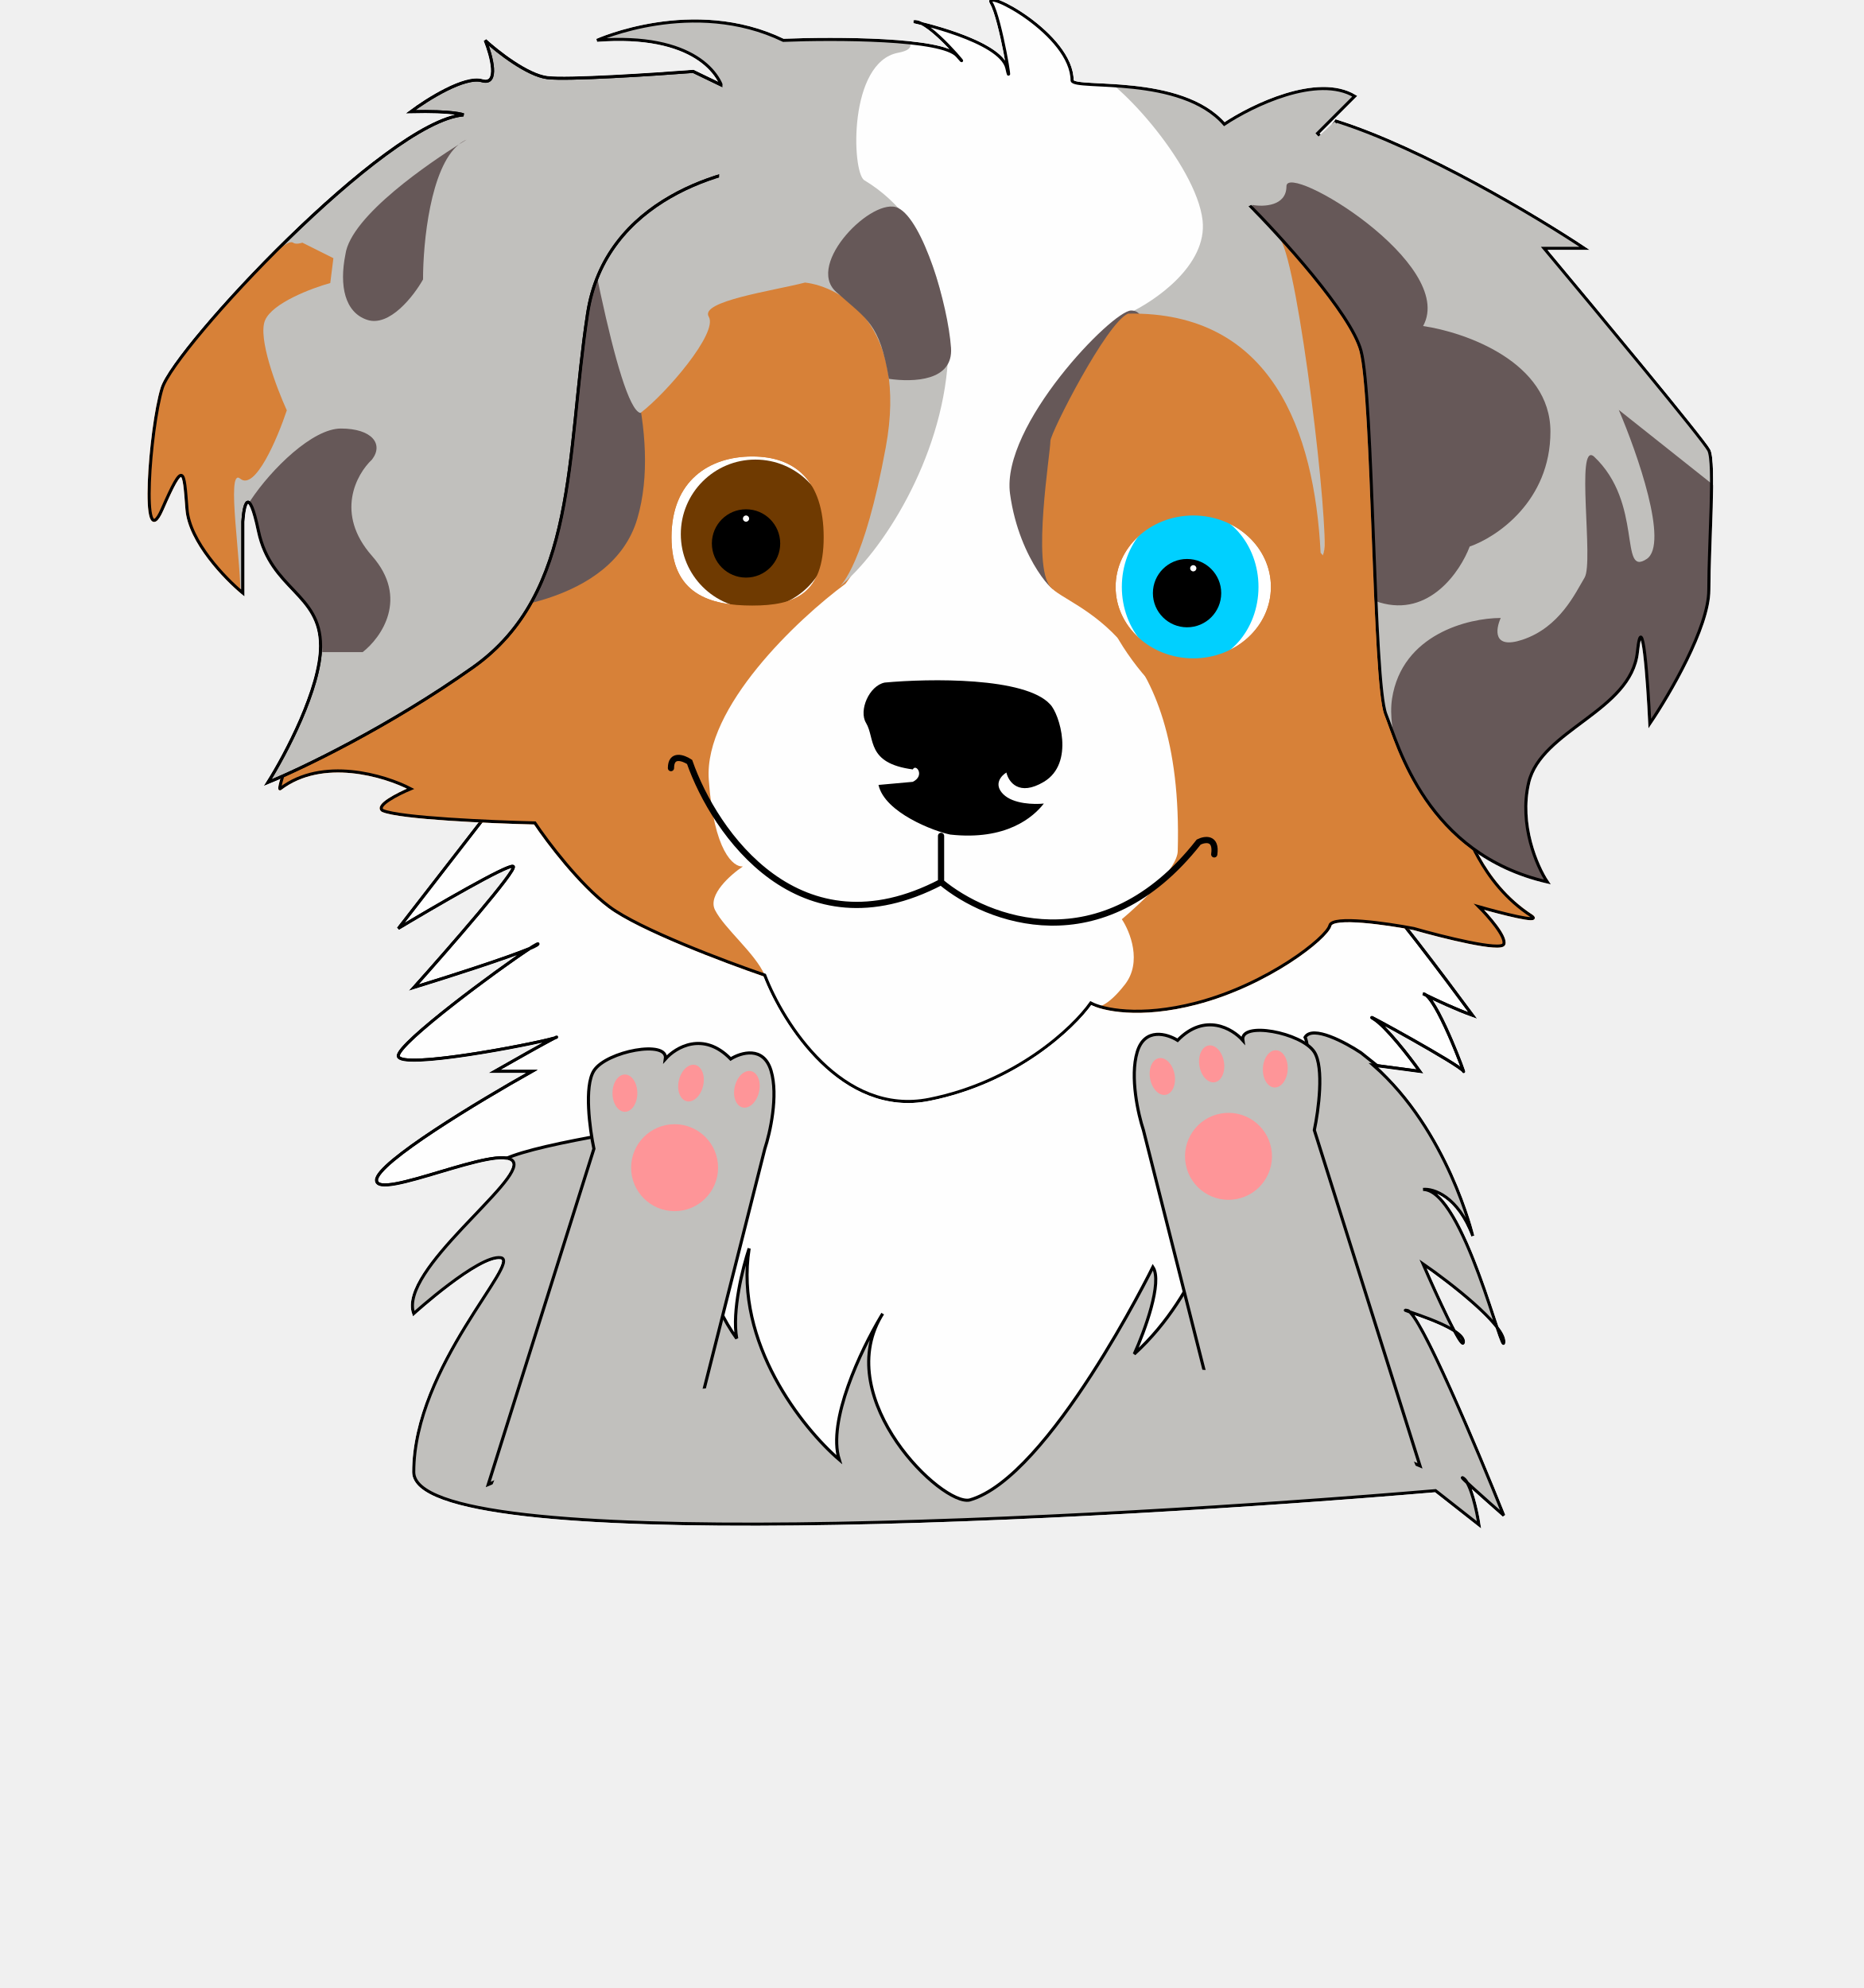
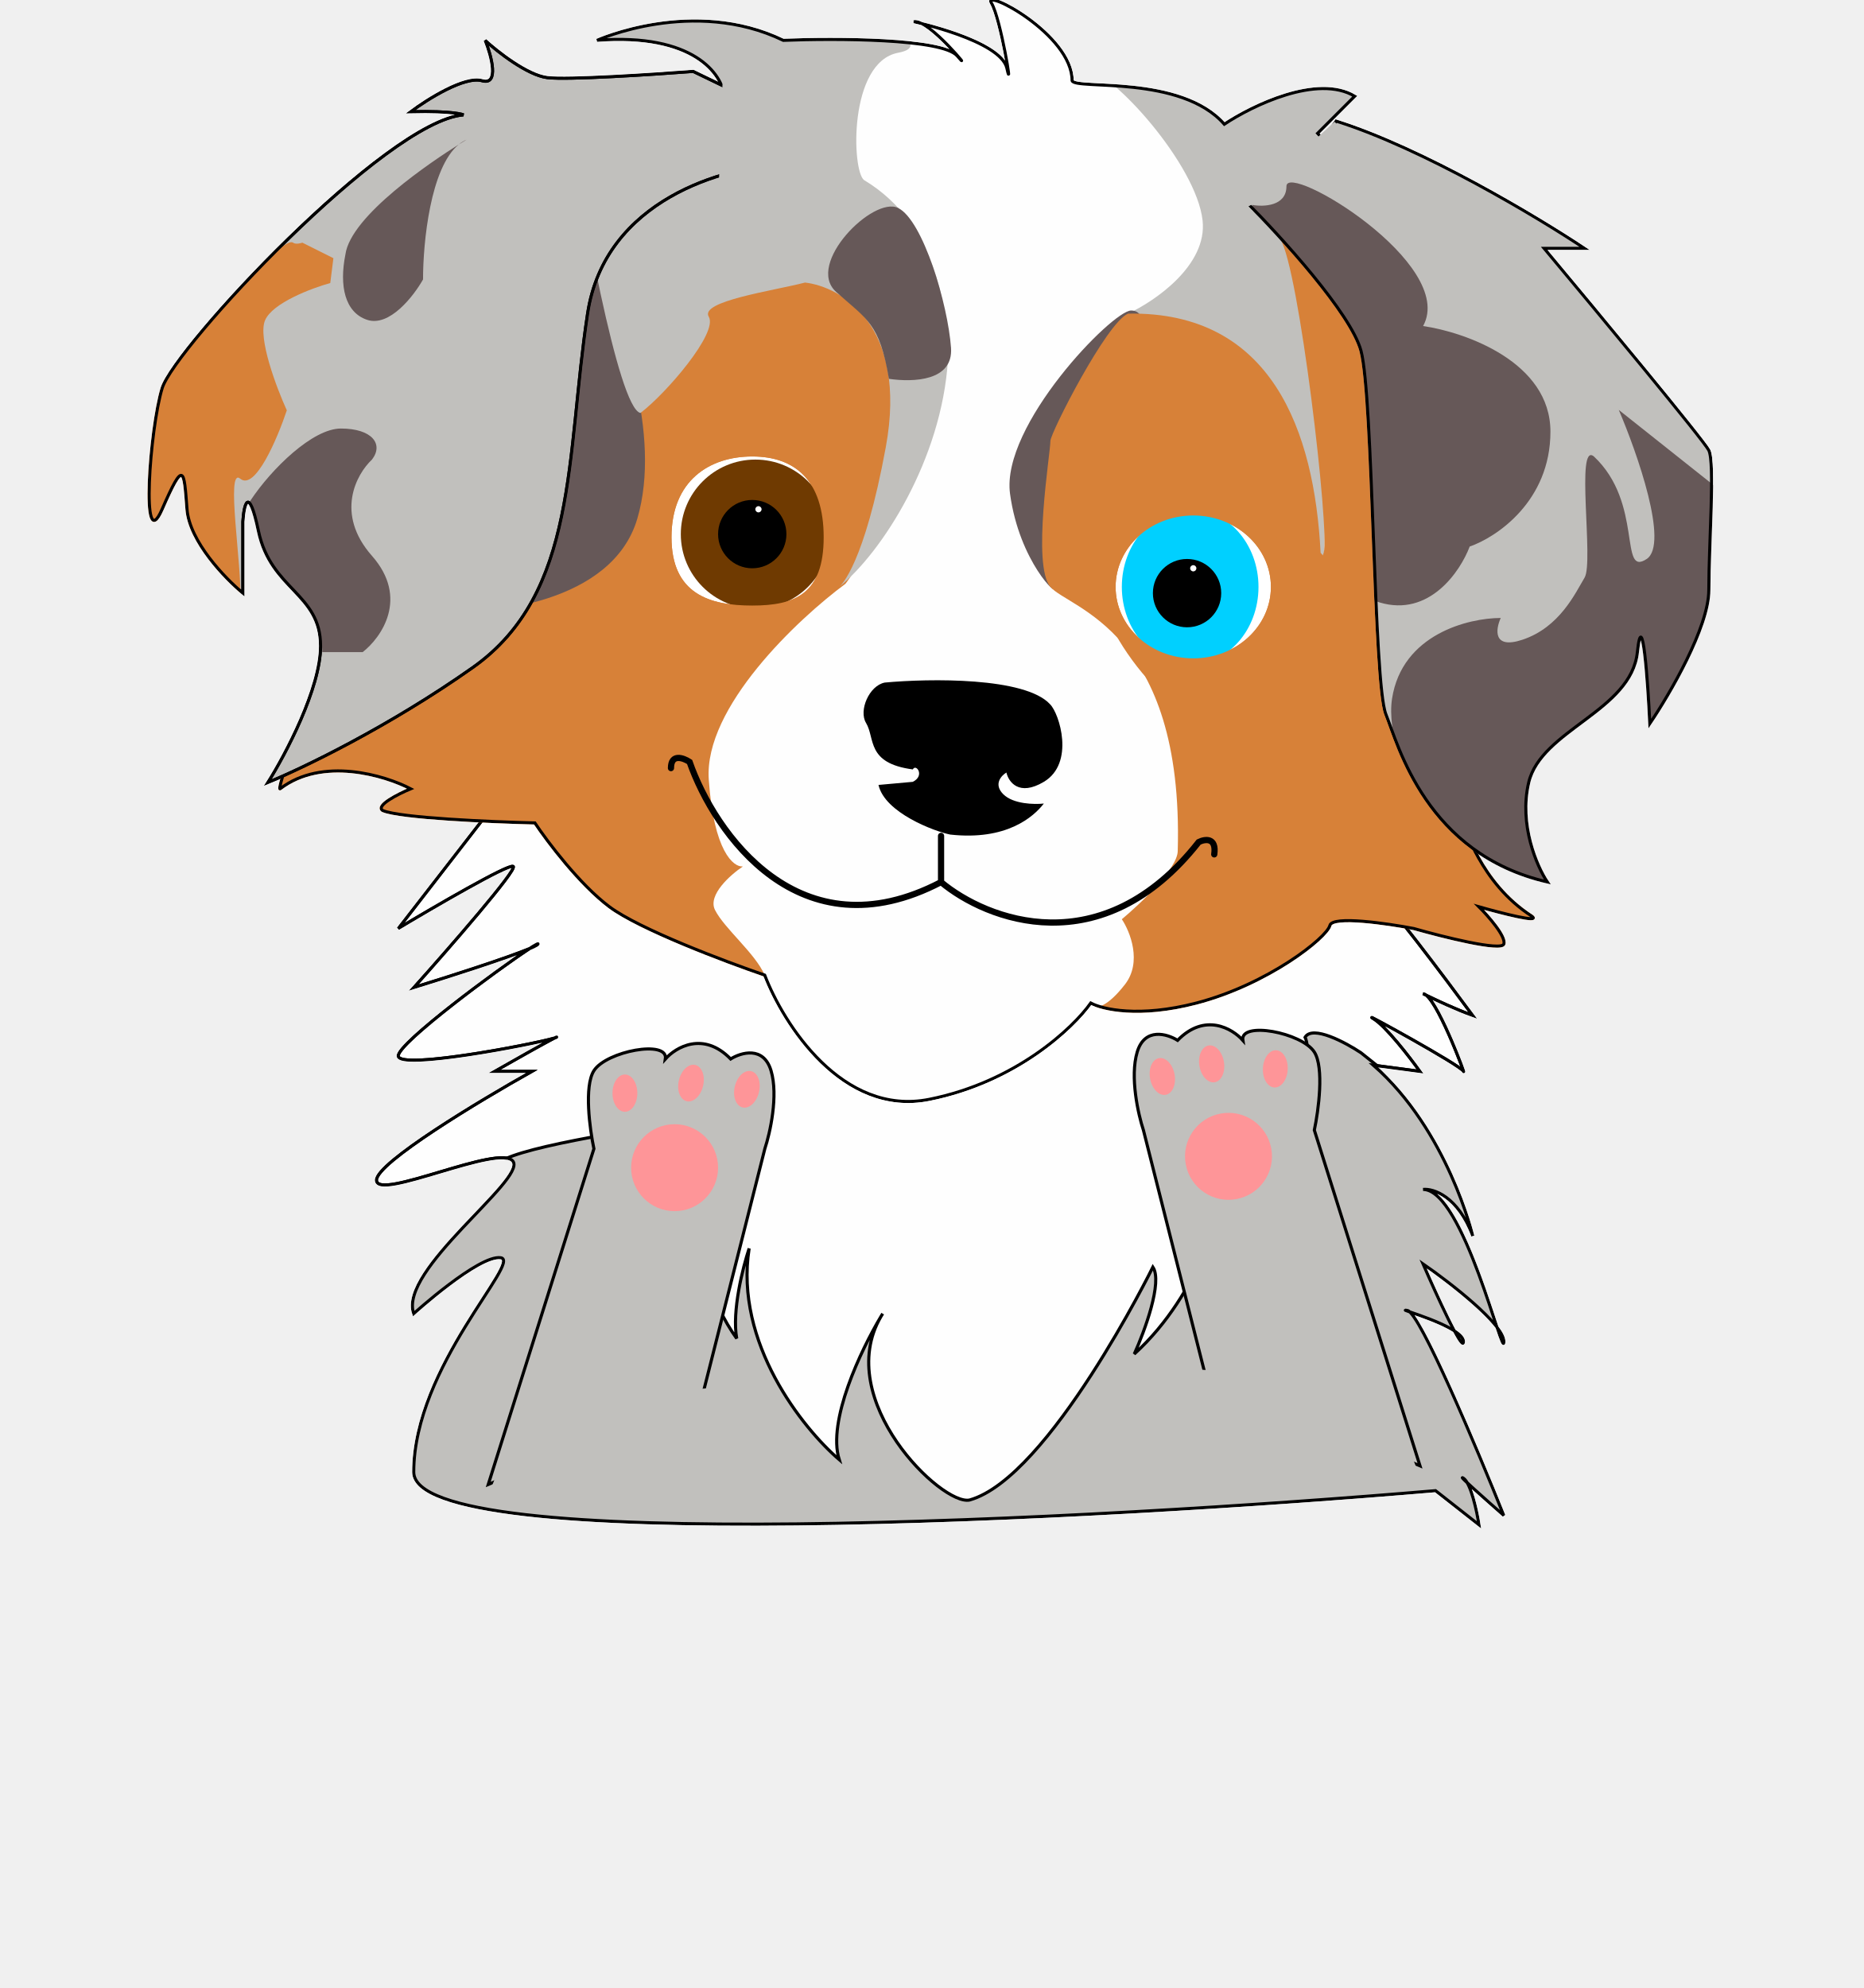
<svg xmlns="http://www.w3.org/2000/svg" width="600" height="640" viewBox="0 0 600 640" fill="none">
  <g clip-path="url(#clip0_16_186)">
    <mask id="mask0_16_186" style="mask-type:alpha" maskUnits="userSpaceOnUse" x="120" y="258" width="365" height="235">
      <path d="M128.185 298.928L159.18 258.935C253.496 268.934 442.53 288.93 444.13 288.93C445.73 288.93 464.793 314.259 474.125 326.924C468.886 325.09 462 321.815 459.292 320.497C463.778 324.389 472.038 346.747 471.125 344.92C470.125 342.921 437.131 324.924 442.13 327.923C446.129 330.323 453.795 340.255 457.128 344.92L442.13 342.921C466.126 363.917 474.125 397.911 474.125 397.911C469.325 385.113 461.46 382.58 458.127 382.914C467.895 382.914 477.663 414.536 481.915 427.28C483.297 429.088 484.123 430.683 484.123 431.905C484.123 433.644 483.32 431.494 481.915 427.28C476.968 420.808 464.9 411.599 458.127 406.91C460.846 413.183 465.27 422.999 468.189 428.454C469.95 429.594 471.125 430.775 471.125 431.905C471.125 433.395 469.922 431.693 468.189 428.454C464.112 425.816 456.894 423.398 453.842 422.348C458.958 427.056 475.896 467.329 484.123 487.895C480.604 484.817 475.026 479.881 472.327 477.339C474.157 480.498 475.573 487.313 476.124 490.895L462.127 479.897C352.479 489.229 133.184 501.093 133.184 473.898C133.184 439.904 168.178 405.91 161.179 404.91C154.181 403.91 133.184 422.907 133.184 422.907C128.185 408.909 169.178 379.914 165.179 373.915C161.179 367.916 121.186 386.913 121.186 379.914C121.186 374.315 154.514 354.252 171.178 344.92H159.18C164.941 341.628 175.31 335.761 178.35 334.236C171.722 336.191 128.185 344.587 128.185 339.921C128.185 335.735 160.442 311.913 170.34 305.455C163.083 308.501 143.763 314.67 133.184 317.925C144.516 305.261 166.778 279.732 165.179 278.932C163.579 278.132 139.85 291.93 128.185 298.928Z" fill="#FEFEFE" stroke="black" />
    </mask>
    <g mask="url(#mask0_16_186)">
      <path d="M128.185 298.928L159.18 258.935C253.496 268.934 442.53 288.93 444.13 288.93C445.73 288.93 464.793 314.259 474.125 326.924C468.886 325.09 462 321.815 459.292 320.497C463.778 324.389 472.038 346.747 471.125 344.92C470.125 342.921 437.131 324.924 442.13 327.923C446.129 330.323 453.795 340.255 457.128 344.92L442.13 342.921C466.126 363.917 474.125 397.911 474.125 397.911C469.325 385.113 461.46 382.58 458.127 382.914C467.895 382.914 477.663 414.536 481.915 427.28C483.297 429.088 484.123 430.683 484.123 431.905C484.123 433.644 483.32 431.494 481.915 427.28C476.968 420.808 464.9 411.599 458.127 406.91C460.846 413.183 465.27 422.999 468.189 428.454C469.95 429.594 471.125 430.775 471.125 431.905C471.125 433.395 469.922 431.693 468.189 428.454C464.112 425.816 456.894 423.398 453.842 422.348C458.958 427.056 475.896 467.329 484.123 487.895C480.604 484.817 475.026 479.881 472.327 477.339C474.157 480.498 475.573 487.313 476.124 490.895L462.127 479.897C352.479 489.229 133.184 501.093 133.184 473.898C133.184 439.904 168.178 405.91 161.179 404.91C154.181 403.91 133.184 422.907 133.184 422.907C128.185 408.909 169.178 379.914 165.179 373.915C161.179 367.916 121.186 386.913 121.186 379.914C121.186 374.315 154.514 354.252 171.178 344.92H159.18C164.941 341.628 175.31 335.761 178.35 334.236C171.722 336.191 128.185 344.587 128.185 339.921C128.185 335.735 160.442 311.913 170.34 305.455C163.083 308.501 143.763 314.67 133.184 317.925C144.516 305.261 166.778 279.732 165.179 278.932C163.579 278.132 139.85 291.93 128.185 298.928Z" fill="#FEFEFE" stroke="black" />
      <path d="M160.18 374.915C162.579 370.116 203.172 363.584 223.168 360.918C216.77 392.912 229.834 420.907 237.166 430.905C235.566 422.107 239.166 407.909 241.165 401.91C236.366 432.305 258.496 459.9 270.16 469.899C266.28 457.483 277.144 434.652 283.577 423.867C283.764 423.546 283.957 423.226 284.158 422.907C283.969 423.215 283.775 423.535 283.577 423.867C268.008 450.724 303.261 484.872 312.153 482.896C337.748 475.698 371.143 407.909 371.143 407.909C374.342 412.709 368.476 428.572 365.144 435.904C387.14 415.908 393.139 386.913 393.139 386.913C397.138 390.912 393.139 401.91 393.139 401.91C398.138 395.911 408.136 363.917 408.136 363.917C410.136 363.917 414.135 374.915 414.135 374.915C418.134 374.915 423.134 339.921 420.134 333.922C422.534 329.923 433.132 335.589 438.131 338.921L448.129 346.92L501.12 354.919V522.889L101.19 503.893L113.188 393.912C127.852 389.579 157.78 379.714 160.18 374.915Z" fill="#C1C0BD" stroke="black" />
      <path d="M159.18 258.935L128.185 298.928C139.85 291.93 163.579 278.132 165.179 278.932C166.778 279.732 144.516 305.261 133.184 317.925C146.182 313.926 172.377 305.527 173.177 303.928C174.177 301.928 128.185 334.922 128.185 339.921C128.185 344.92 178.176 334.922 179.176 333.922C179.976 333.122 166.178 340.921 159.18 344.92H171.178C154.514 354.252 121.186 374.315 121.186 379.914C121.186 386.913 161.179 367.916 165.179 373.915C169.178 379.914 128.185 408.909 133.184 422.907C133.184 422.907 154.181 403.91 161.179 404.91C168.178 405.91 133.184 439.904 133.184 473.898C133.184 501.093 352.479 489.229 462.127 479.897L476.124 490.895C475.458 486.562 473.525 477.497 471.125 475.898C468.725 474.298 478.79 483.23 484.123 487.895C475.458 466.233 457.128 422.707 453.128 421.907C448.129 420.907 471.125 426.906 471.125 431.905C471.125 435.905 462.46 416.908 458.127 406.91C466.792 412.909 484.123 426.306 484.123 431.905C484.123 438.904 471.125 382.914 458.127 382.914C461.46 382.58 469.325 385.113 474.125 397.911C474.125 397.911 466.126 363.917 442.13 342.921L457.128 344.92C453.795 340.255 446.129 330.323 442.13 327.923C437.131 324.924 470.125 342.921 471.125 344.92C472.125 346.92 462.127 319.925 458.127 319.925C458.127 319.925 467.459 324.591 474.125 326.924C464.793 314.259 445.73 288.93 444.13 288.93C442.53 288.93 253.496 268.934 159.18 258.935Z" stroke="black" />
    </g>
    <mask id="mask1_16_186" style="mask-type:alpha" maskUnits="userSpaceOnUse" x="89" y="-1" width="406" height="357">
      <path d="M233.167 30.975C232.5 23.977 223.368 10.579 192.174 12.979C192.174 12.979 223.168 -1.019 252.163 12.979C268.827 12.312 303.354 12.379 308.154 17.978C313.329 24.016 302.877 10.706 296.7 7.579C295.119 7.186 294.156 6.98 294.156 6.98C294.842 6.842 295.717 7.082 296.7 7.579C303.645 9.308 322.522 14.647 324.151 21.977C326.15 30.975 322.151 5.98 319.152 0.981C316.152 -4.019 345.147 10.979 345.147 25.976C346.147 28.976 380.141 23.977 394.138 39.974C403.137 33.975 424.133 23.777 436.131 30.975L424.133 42.973C444.13 63.303 481.323 136.157 470.125 264.934C472.125 265.934 476.124 283.931 493.121 294.929C496.321 297.329 483.123 293.929 476.124 291.93C479.124 294.929 484.923 301.528 484.123 303.928C483.323 306.327 464.46 301.595 455.128 298.928C446.463 297.262 428.932 294.729 428.133 297.929C427.133 301.928 408.136 316.925 385.14 322.924C366.743 327.723 354.812 324.924 351.146 322.924C345.48 330.923 327.15 348.32 299.155 353.919C271.16 359.518 252.163 329.59 246.164 313.926C233.5 309.593 205.771 299.128 196.173 291.93C186.575 284.731 176.177 270.933 172.177 264.934C158.18 264.601 128.785 263.335 123.186 260.935C120.786 259.335 128.185 255.603 132.184 253.936C123.852 249.604 103.789 243.538 90.192 253.936C86.192 256.936 172.177 11.979 233.167 30.975Z" fill="#D9D9D9" stroke="black" />
    </mask>
    <g mask="url(#mask1_16_186)">
      <path d="M233.167 30.975C232.5 23.977 223.368 10.579 192.174 12.979C192.174 12.979 223.168 -1.019 252.163 12.979C268.827 12.312 303.354 12.379 308.154 17.978C313.329 24.016 302.877 10.706 296.7 7.579C295.119 7.186 294.156 6.98 294.156 6.98C294.842 6.842 295.717 7.082 296.7 7.579C303.645 9.308 322.522 14.647 324.151 21.977C326.15 30.975 322.151 5.98 319.152 0.981C316.152 -4.019 345.147 10.979 345.147 25.976C346.147 28.976 380.141 23.977 394.138 39.974C403.137 33.975 424.133 23.777 436.131 30.975L424.133 42.973C444.13 63.303 481.323 136.157 470.125 264.934C472.125 265.934 476.124 283.931 493.121 294.929C496.321 297.329 483.123 293.929 476.124 291.93C479.124 294.929 484.923 301.528 484.123 303.928C483.323 306.327 464.46 301.595 455.128 298.928C446.463 297.262 428.932 294.729 428.133 297.929C427.133 301.928 408.136 316.925 385.14 322.924C366.743 327.723 354.812 324.924 351.146 322.924C345.48 330.923 327.15 348.32 299.155 353.919C271.16 359.518 252.163 329.59 246.164 313.926C233.5 309.593 205.771 299.128 196.173 291.93C186.575 284.731 176.177 270.933 172.177 264.934C158.18 264.601 128.785 263.335 123.186 260.935C120.786 259.335 128.185 255.603 132.184 253.936C123.852 249.604 103.789 243.538 90.192 253.936C86.192 256.936 172.177 11.979 233.167 30.975Z" fill="#FEFEFE" />
      <path d="M228.168 250.937C226.568 227.741 256.829 199.279 272.16 187.948C278.559 179.949 293.49 147.288 300.155 131.958C292.156 118.627 275.359 91.165 272.16 87.965C268.96 84.766 243.498 91.298 231.167 94.964C221.169 107.962 209.371 132.358 206.171 129.958C202.972 127.558 115.854 210.277 72.195 250.937L107.189 269.934L168.178 295.929C195.173 304.261 248.564 319.525 246.164 313.926C243.165 306.927 233.167 298.928 230.167 292.93C227.768 288.13 235.166 281.598 239.166 278.932C236.166 279.265 229.767 274.133 228.168 250.937Z" fill="#D78138" />
      <path d="M205.172 166.952C213.17 139.756 199.839 103.629 192.174 88.965C177.776 79.367 150.848 156.953 139.183 196.946C157.847 198.279 197.173 194.147 205.172 166.952Z" fill="#665858" />
      <path d="M228.168 101.963C231.254 107.107 214.503 126.625 206.171 132.957C198.973 131.358 187.175 65.636 182.176 32.975V-3.019L268.161 0.981C280.492 5.313 301.955 14.578 289.157 16.978C273.16 19.977 274.16 54.971 278.159 57.971C302.155 72.368 305.154 100.963 305.154 115.96C303.157 147.922 283.864 177.889 270.202 188.914C270.174 188.937 270.16 188.948 270.16 188.948C270.174 188.937 270.188 188.925 270.202 188.914C270.821 188.395 278.265 181.485 285.158 143.956C292.356 104.762 270.827 92.298 259.162 90.965C248.831 93.631 225.168 96.964 228.168 101.963Z" fill="#C1C0BD" />
      <path d="M289.157 66.969C297.155 70.968 305.154 97.964 306.154 111.961C306.92 122.691 294.061 123.103 286.157 121.959C283.158 103.963 279.159 102.963 269.16 93.964C259.162 84.966 281.158 62.97 289.157 66.969Z" fill="#665858" />
      <path d="M387.14 70.968C388.739 85.366 371.809 96.964 363.144 100.963C371.142 100.963 390.339 103.963 403.137 115.96C419.134 130.958 425.133 186.948 426.133 179.949C427.133 172.95 427.133 78.967 405.137 67.969C394.464 62.632 417.543 62.197 434.131 48.972C444.893 40.392 444.555 21.748 454.128 15.978C416.135 17.644 341.948 21.177 349.146 21.977C358.145 22.977 385.14 52.971 387.14 70.968Z" fill="#C1C0BD" />
      <path d="M339.148 188.948C330.35 139.356 354.812 116.294 368.143 110.961C368.81 107.295 368.943 99.963 364.144 99.963C358.145 99.963 322.151 136.957 325.151 158.953C328.15 180.949 341.148 192.947 339.148 188.948Z" fill="#665858" />
      <path d="M338.148 141.956C338.148 139.427 356.145 103.963 363.144 100.963C409.536 100.163 423.133 138.956 425.133 177.95L468.126 226.941L522.116 282.931L517.117 317.925L370.143 339.921L352.146 323.924C353.146 324.591 356.545 324.124 362.144 316.925C367.743 309.727 363.81 299.928 361.144 295.929C367.143 290.93 379.141 279.532 379.141 273.933C381.141 202.945 344.147 195.946 338.148 188.948C332.149 181.949 338.148 145.955 338.148 141.956Z" fill="#D78138" />
      <path d="M377.141 141.956C356.345 138.756 355.145 177.95 357.145 197.946C356.145 202.945 372.142 223.942 374.142 221.942C376.142 219.942 380.141 222.942 384.14 223.942C388.14 224.941 402.137 252.936 411.136 241.938C420.134 230.94 429.132 233.94 433.132 231.94C437.131 229.941 463.126 269.934 469.125 261.935C475.124 253.936 464.126 121.959 458.127 106.962C453.328 94.964 425.466 81.966 412.135 76.967C418.134 85.966 428.133 170.951 426.133 177.95C424.533 183.549 418.468 184.282 415.135 182.949C411.136 170.618 397.938 145.155 377.141 141.956Z" fill="#D78138" />
      <path d="M233.167 30.975C232.5 23.977 223.368 10.579 192.174 12.979C192.174 12.979 223.168 -1.019 252.163 12.979C268.827 12.312 303.354 12.379 308.154 17.978C314.152 24.976 299.155 5.98 294.156 6.98C294.156 6.98 322.151 12.979 324.151 21.977C326.15 30.975 322.151 5.98 319.152 0.981C316.152 -4.019 345.147 10.979 345.147 25.976C346.147 28.976 380.141 23.977 394.138 39.974C403.137 33.975 424.133 23.777 436.131 30.975L424.133 42.973C444.13 63.303 481.323 136.157 470.125 264.934C472.125 265.934 476.124 283.931 493.121 294.929C496.321 297.329 483.123 293.929 476.124 291.93C479.124 294.929 484.923 301.528 484.123 303.928C483.323 306.327 464.46 301.595 455.128 298.928C446.463 297.262 428.932 294.729 428.133 297.929C427.133 301.928 408.136 316.925 385.14 322.924C366.743 327.723 354.812 324.924 351.146 322.924C345.48 330.923 327.15 348.32 299.155 353.919C271.16 359.518 252.163 329.59 246.164 313.926C233.5 309.593 205.771 299.128 196.173 291.93C186.575 284.731 176.177 270.933 172.177 264.934C158.18 264.601 128.785 263.335 123.186 260.935C120.786 259.335 128.185 255.603 132.184 253.936C123.852 249.604 103.789 243.538 90.192 253.936C86.192 256.936 172.177 11.979 233.167 30.975Z" stroke="black" />
    </g>
    <mask id="mask2_16_186" style="mask-type:alpha" maskUnits="userSpaceOnUse" x="400" y="38" width="152" height="247">
      <path d="M438.131 112.961C434.931 100.963 412.135 75.967 401.137 64.969C410.736 63.37 424.467 46.972 430.132 38.974C458.127 47.772 495.121 69.969 510.118 79.967H497.121C514.118 100.297 548.512 141.756 550.111 144.955C552.111 148.955 550.111 174.95 550.111 189.947C550.111 201.945 537.447 223.608 531.115 232.94C530.448 218.942 528.715 194.747 527.115 209.944C525.116 228.941 496.121 234.94 492.121 251.937C488.922 265.534 494.788 278.932 498.12 283.931C459.127 274.933 450.129 239.939 446.129 229.941C442.13 219.942 442.13 127.958 438.131 112.961Z" fill="#D9D9D9" stroke="black" />
    </mask>
    <g mask="url(#mask2_16_186)">
      <path d="M438.131 112.961C434.931 100.963 412.135 75.967 401.137 64.969C410.736 63.37 424.467 46.972 430.132 38.974C458.127 47.772 495.121 69.969 510.118 79.967H497.121C514.118 100.297 548.512 141.756 550.111 144.955C552.111 148.955 550.111 174.95 550.111 189.947C550.111 201.945 537.447 223.608 531.115 232.94C530.448 218.942 528.715 194.747 527.115 209.944C525.116 228.941 496.121 234.94 492.121 251.937C488.922 265.534 494.788 278.932 498.12 283.931C459.127 274.933 450.129 239.939 446.129 229.941C442.13 219.942 442.13 127.958 438.131 112.961Z" fill="#C1C0BD" />
      <path d="M530.115 179.949C537.313 175.15 527.115 145.955 521.116 131.958L554.083 158.137L565.109 221.942L483.123 310.926C470.125 290.93 444.93 245.738 448.129 224.941C451.329 204.145 472.791 198.946 483.123 198.946C481.457 202.612 480.523 209.144 490.122 205.945C502.12 201.945 507.119 190.947 510.118 185.948C513.118 180.949 507.119 141.956 513.118 146.955C529.115 161.952 521.116 185.948 530.115 179.949Z" fill="#665858" />
      <path d="M414.135 59.97C414.135 66.369 406.803 66.636 403.137 65.969C410.136 106.629 428.133 189.148 444.13 193.947C460.127 198.746 470.125 183.949 473.125 175.95C481.79 172.95 499.12 161.352 499.12 138.956C499.12 116.56 471.792 106.962 458.127 104.962C469.125 84.966 414.135 51.972 414.135 59.97Z" fill="#665858" />
      <path d="M438.131 112.961C434.931 100.963 412.135 75.967 401.137 64.969C410.736 63.37 424.467 46.972 430.132 38.974C458.127 47.772 495.121 69.969 510.118 79.967H497.121C514.118 100.297 548.512 141.756 550.111 144.955C552.111 148.955 550.111 174.95 550.111 189.947C550.111 201.945 537.447 223.608 531.115 232.94C530.448 218.942 528.715 194.747 527.115 209.944C525.116 228.941 496.121 234.94 492.121 251.937C488.922 265.534 494.788 278.932 498.12 283.931C459.127 274.933 450.129 239.939 446.129 229.941C442.13 219.942 442.13 127.958 438.131 112.961Z" stroke="black" />
    </g>
    <mask id="mask3_16_186" style="mask-type:alpha" maskUnits="userSpaceOnUse" x="47" y="12" width="206" height="241">
      <path d="M189.174 100.963C194.773 64.169 233.5 53.638 252.163 52.971V36.974L223.168 22.977C210.171 23.977 182.576 25.776 176.177 24.976C169.778 24.177 160.179 16.645 156.18 12.979C158.18 17.978 160.779 27.576 155.18 25.976C149.581 24.377 137.517 31.975 132.184 35.974C146.182 35.641 149.181 36.974 149.181 36.974C124.186 38.974 56.198 111.961 52.198 124.959C48.199 137.957 45.2 179.949 52.198 163.952C59.197 147.955 59.197 150.954 60.197 163.952C60.997 174.35 72.528 186.281 78.194 190.947V167.951C78.527 162.619 79.993 155.753 83.193 170.951C87.192 189.947 103.189 190.947 103.189 207.944C103.189 221.542 91.858 242.938 86.192 251.937C96.857 247.604 124.986 234.14 152.181 214.943C186.175 190.947 182.176 146.955 189.174 100.963Z" fill="#C1C0BD" stroke="black" />
    </mask>
    <g mask="url(#mask3_16_186)">
      <path d="M189.174 100.963C194.773 64.169 233.5 53.638 252.163 52.971V36.974L223.168 22.977C210.171 23.977 182.576 25.776 176.177 24.976C169.778 24.177 160.179 16.645 156.18 12.979C158.18 17.978 160.779 27.576 155.18 25.976C149.581 24.377 137.517 31.975 132.184 35.974C146.182 35.641 149.181 36.974 149.181 36.974C124.186 38.974 56.198 111.961 52.198 124.959C48.199 137.957 45.2 179.949 52.198 163.952C59.197 147.955 59.197 150.954 60.197 163.952C60.997 174.35 72.528 186.281 78.194 190.947V167.951C78.527 162.619 79.993 155.753 83.193 170.951C87.192 189.947 103.189 190.947 103.189 207.944C103.189 221.542 91.858 242.938 86.192 251.937C96.857 247.604 124.986 234.14 152.181 214.943C186.175 190.947 182.176 146.955 189.174 100.963Z" fill="#C1C0BD" stroke="black" />
      <path d="M119.745 178.949C107.747 165.352 114.745 152.621 119.745 147.955C123.597 142.956 119.745 137.957 109.746 137.957C100.626 137.957 87.417 150.954 80.751 160.953C78.418 164.285 76.952 173.95 89.75 185.948C102.548 197.946 103.747 205.945 103.747 209.944H116.745C122.744 205.278 131.742 192.547 119.745 178.949Z" fill="#665858" />
      <path d="M107.327 83.113L97.329 78.114C97.329 78.114 95.329 78.863 94.329 78.114C90.33 75.114 52.336 119.106 50.337 127.105C45.338 131.104 46.199 187.948 48.199 183.949C49.799 180.749 54.865 163.285 57.197 160.953C52.398 178.549 71.666 187.615 77.332 192.947C77.999 182.615 72.533 150.101 77.332 154.1C82.131 158.099 89.33 141.102 92.329 132.104C88.997 124.772 82.931 108.708 85.331 103.109C87.73 97.51 100.328 92.778 106.327 91.111L107.327 83.113Z" fill="#D78138" />
      <path d="M118.187 102.963C110.988 100.563 109.188 91.965 111.188 81.966C112.87 69.351 139.311 51.785 147.669 46.522C148.455 45.876 149.292 45.354 150.181 44.973C150.181 44.973 149.248 45.528 147.669 46.522C138.556 54.002 136.184 78 136.184 89.965C133.184 95.297 125.385 105.362 118.187 102.963Z" fill="#665858" />
      <path d="M252.163 52.971C233.5 53.638 194.773 64.169 189.174 100.963C182.176 146.955 186.175 190.947 152.181 214.943C124.986 234.14 96.857 247.604 86.192 251.937C91.858 242.938 103.189 221.542 103.189 207.944C103.189 190.947 87.192 189.948 83.193 170.951C79.993 155.753 78.527 162.619 78.194 167.951V190.947C72.528 186.281 60.997 174.35 60.197 163.952C59.197 150.954 59.197 147.955 52.198 163.952C45.2 179.949 48.199 137.957 52.198 124.959C56.198 111.961 124.186 38.974 149.181 36.974C149.181 36.974 146.182 35.641 132.184 35.974C137.517 31.975 149.581 24.377 155.18 25.976C160.779 27.576 158.18 17.978 156.18 12.979C160.179 16.645 169.778 24.177 176.177 24.976C182.576 25.776 210.171 23.977 223.168 22.977L252.163 36.974" stroke="black" />
    </g>
    <rect x="232.71" y="23.74" width="33.994" height="42.231" transform="rotate(2.0938 232.71 23.7401)" fill="#C1C0BD" />
    <rect x="422.602" y="41.973" width="3.999" height="34.624" transform="rotate(47.343 422.602 41.9734)" fill="#C1C0BD" />
    <rect x="405.734" y="60.275" width="3.999" height="9.456" transform="rotate(65.8405 405.734 60.2747)" fill="#C1C0BD" />
    <rect x="429.627" y="39.185" width="3.999" height="34.397" transform="rotate(47.343 429.627 39.1855)" fill="#C1C0BD" />
    <path d="M302.946 283.977C257.374 307.782 229.991 268.107 221.996 245.294C219.998 243.971 216 242.517 216 247.278M302.946 283.977V269.099M302.946 283.977C317.603 296.21 354.714 310.757 385.894 271.082C387.893 270.091 391.691 269.495 390.891 275.05" stroke="black" stroke-width="2" stroke-linecap="round" />
    <path d="M338.046 226.73C330.011 217.941 299.212 218.407 284.816 219.739C279.795 220.738 276.38 228.727 278.79 232.722C281.803 237.715 278.79 245.704 293.855 247.702C294.86 245.704 297.873 249.699 293.855 251.696L282.808 252.695C284.816 261.683 300.886 267.675 305.907 268.674C323.985 270.671 332.69 263.015 336.037 258.687C333.024 259.02 326.195 258.887 322.981 255.691C319.767 252.495 322.311 249.699 323.985 248.7C324.655 251.696 328.003 256.49 336.037 251.696C346.081 245.704 341.059 229.726 338.046 226.73Z" fill="black" />
    <mask id="mask4_16_186" style="mask-type:alpha" maskUnits="userSpaceOnUse" x="216" y="146" width="50" height="49">
      <path d="M265.161 172.951C265.161 191.173 255.97 194.947 242.165 194.947C228.36 194.947 216.17 191.173 216.17 172.951C216.17 154.728 228.36 146.955 242.165 146.955C255.97 146.955 265.161 154.728 265.161 172.951Z" fill="white" />
    </mask>
    <g mask="url(#mask4_16_186)">
      <path d="M265.161 172.951C265.161 191.173 255.97 194.947 242.165 194.947C228.36 194.947 216.17 191.173 216.17 172.951C216.17 154.728 228.36 146.955 242.165 146.955C255.97 146.955 265.161 154.728 265.161 172.951Z" fill="white" />
      <circle cx="243.165" cy="171.951" r="23.996" fill="#6F3A01" />
-       <path d="M251.164 174.95C251.164 181.024 246.24 185.948 240.165 185.948C234.091 185.948 229.167 181.024 229.167 174.95C229.167 168.876 234.091 163.952 240.165 163.952C246.24 163.952 251.164 168.876 251.164 174.95Z" fill="black" />
-       <circle cx="240.165" cy="166.952" r="1" fill="white" />
+       <path d="M253.164 171.95C253.164 178.024 248.24 182.948 242.165 182.948C236.091 182.948 231.167 178.024 231.167 171.95C231.167 165.876 236.091 160.952 242.165 160.952C248.24 160.952 253.164 165.876 253.164 171.95Z" fill="black" />
+       <circle cx="244.165" cy="163.952" r="1" fill="white" />
    </g>
    <mask id="mask5_16_186" style="mask-type:alpha" maskUnits="userSpaceOnUse" x="359" y="165" width="51" height="47">
      <ellipse cx="384.14" cy="188.948" rx="24.996" ry="22.996" fill="white" />
    </mask>
    <g mask="url(#mask5_16_186)">
      <ellipse cx="384.14" cy="188.948" rx="24.996" ry="22.996" fill="white" />
      <ellipse cx="383.141" cy="188.948" rx="21.996" ry="24.996" fill="#00D0FF" />
      <circle cx="382.141" cy="190.947" r="10.998" fill="black" />
      <circle cx="384.14" cy="182.949" r="1" fill="white" />
    </g>
    <path d="M423.113 363.823L457.128 471.898L388.098 442.994L368.09 363.823C366.422 358.796 363.688 346.732 366.089 338.689C368.49 330.646 375.76 332.825 379.094 334.919C387.898 325.871 396.769 331.149 400.103 334.919C399.103 328.636 419.111 332.406 423.113 338.689C426.314 343.716 424.447 357.539 423.113 363.823Z" fill="#C1C0BD" stroke="black" />
    <path d="M386.14 440.904L445.13 444.903L456.128 472.898L392.139 458.9L386.14 440.904Z" fill="#C1C0BD" />
    <ellipse cx="374.181" cy="346.555" rx="3.999" ry="5.999" transform="rotate(-10.6343 374.181 346.555)" fill="#FE9598" />
    <ellipse cx="390.063" cy="342.492" rx="3.999" ry="5.999" transform="rotate(-9.36765 390.063 342.492)" fill="#FE9598" />
    <ellipse cx="410.548" cy="344.103" rx="3.999" ry="5.999" transform="rotate(2.71595 410.548 344.103)" fill="#FE9598" />
    <circle cx="395.481" cy="372.259" r="13.998" transform="rotate(-10.6343 395.481 372.259)" fill="#FE9598" />
    <path d="M191.195 369.822L157.18 477.897L226.209 448.993L246.218 369.822C247.885 364.795 250.62 352.731 248.219 344.688C245.818 336.645 238.548 338.823 235.213 340.918C226.409 331.87 217.539 337.148 214.204 340.918C215.205 334.635 195.196 338.405 191.195 344.688C187.993 349.715 189.861 363.538 191.195 369.822Z" fill="#C1C0BD" stroke="black" />
    <path d="M228.168 446.903L169.178 450.902L158.18 478.897L222.169 464.899L228.168 446.903Z" fill="#C1C0BD" />
    <ellipse cx="201.172" cy="351.919" rx="3.999" ry="5.999" fill="#FE9598" />
    <ellipse cx="222.446" cy="348.681" rx="3.999" ry="5.999" transform="rotate(13.3502 222.446 348.681)" fill="#FE9598" />
    <ellipse cx="240.443" cy="350.681" rx="3.999" ry="5.999" transform="rotate(13.3502 240.443 350.681)" fill="#FE9598" />
    <circle cx="217.169" cy="375.915" r="13.998" fill="#FE9598" />
  </g>
  <defs>
    <clipPath id="clip0_16_186">
      <rect width="600" height="640" fill="white" />
    </clipPath>
  </defs>
</svg>
